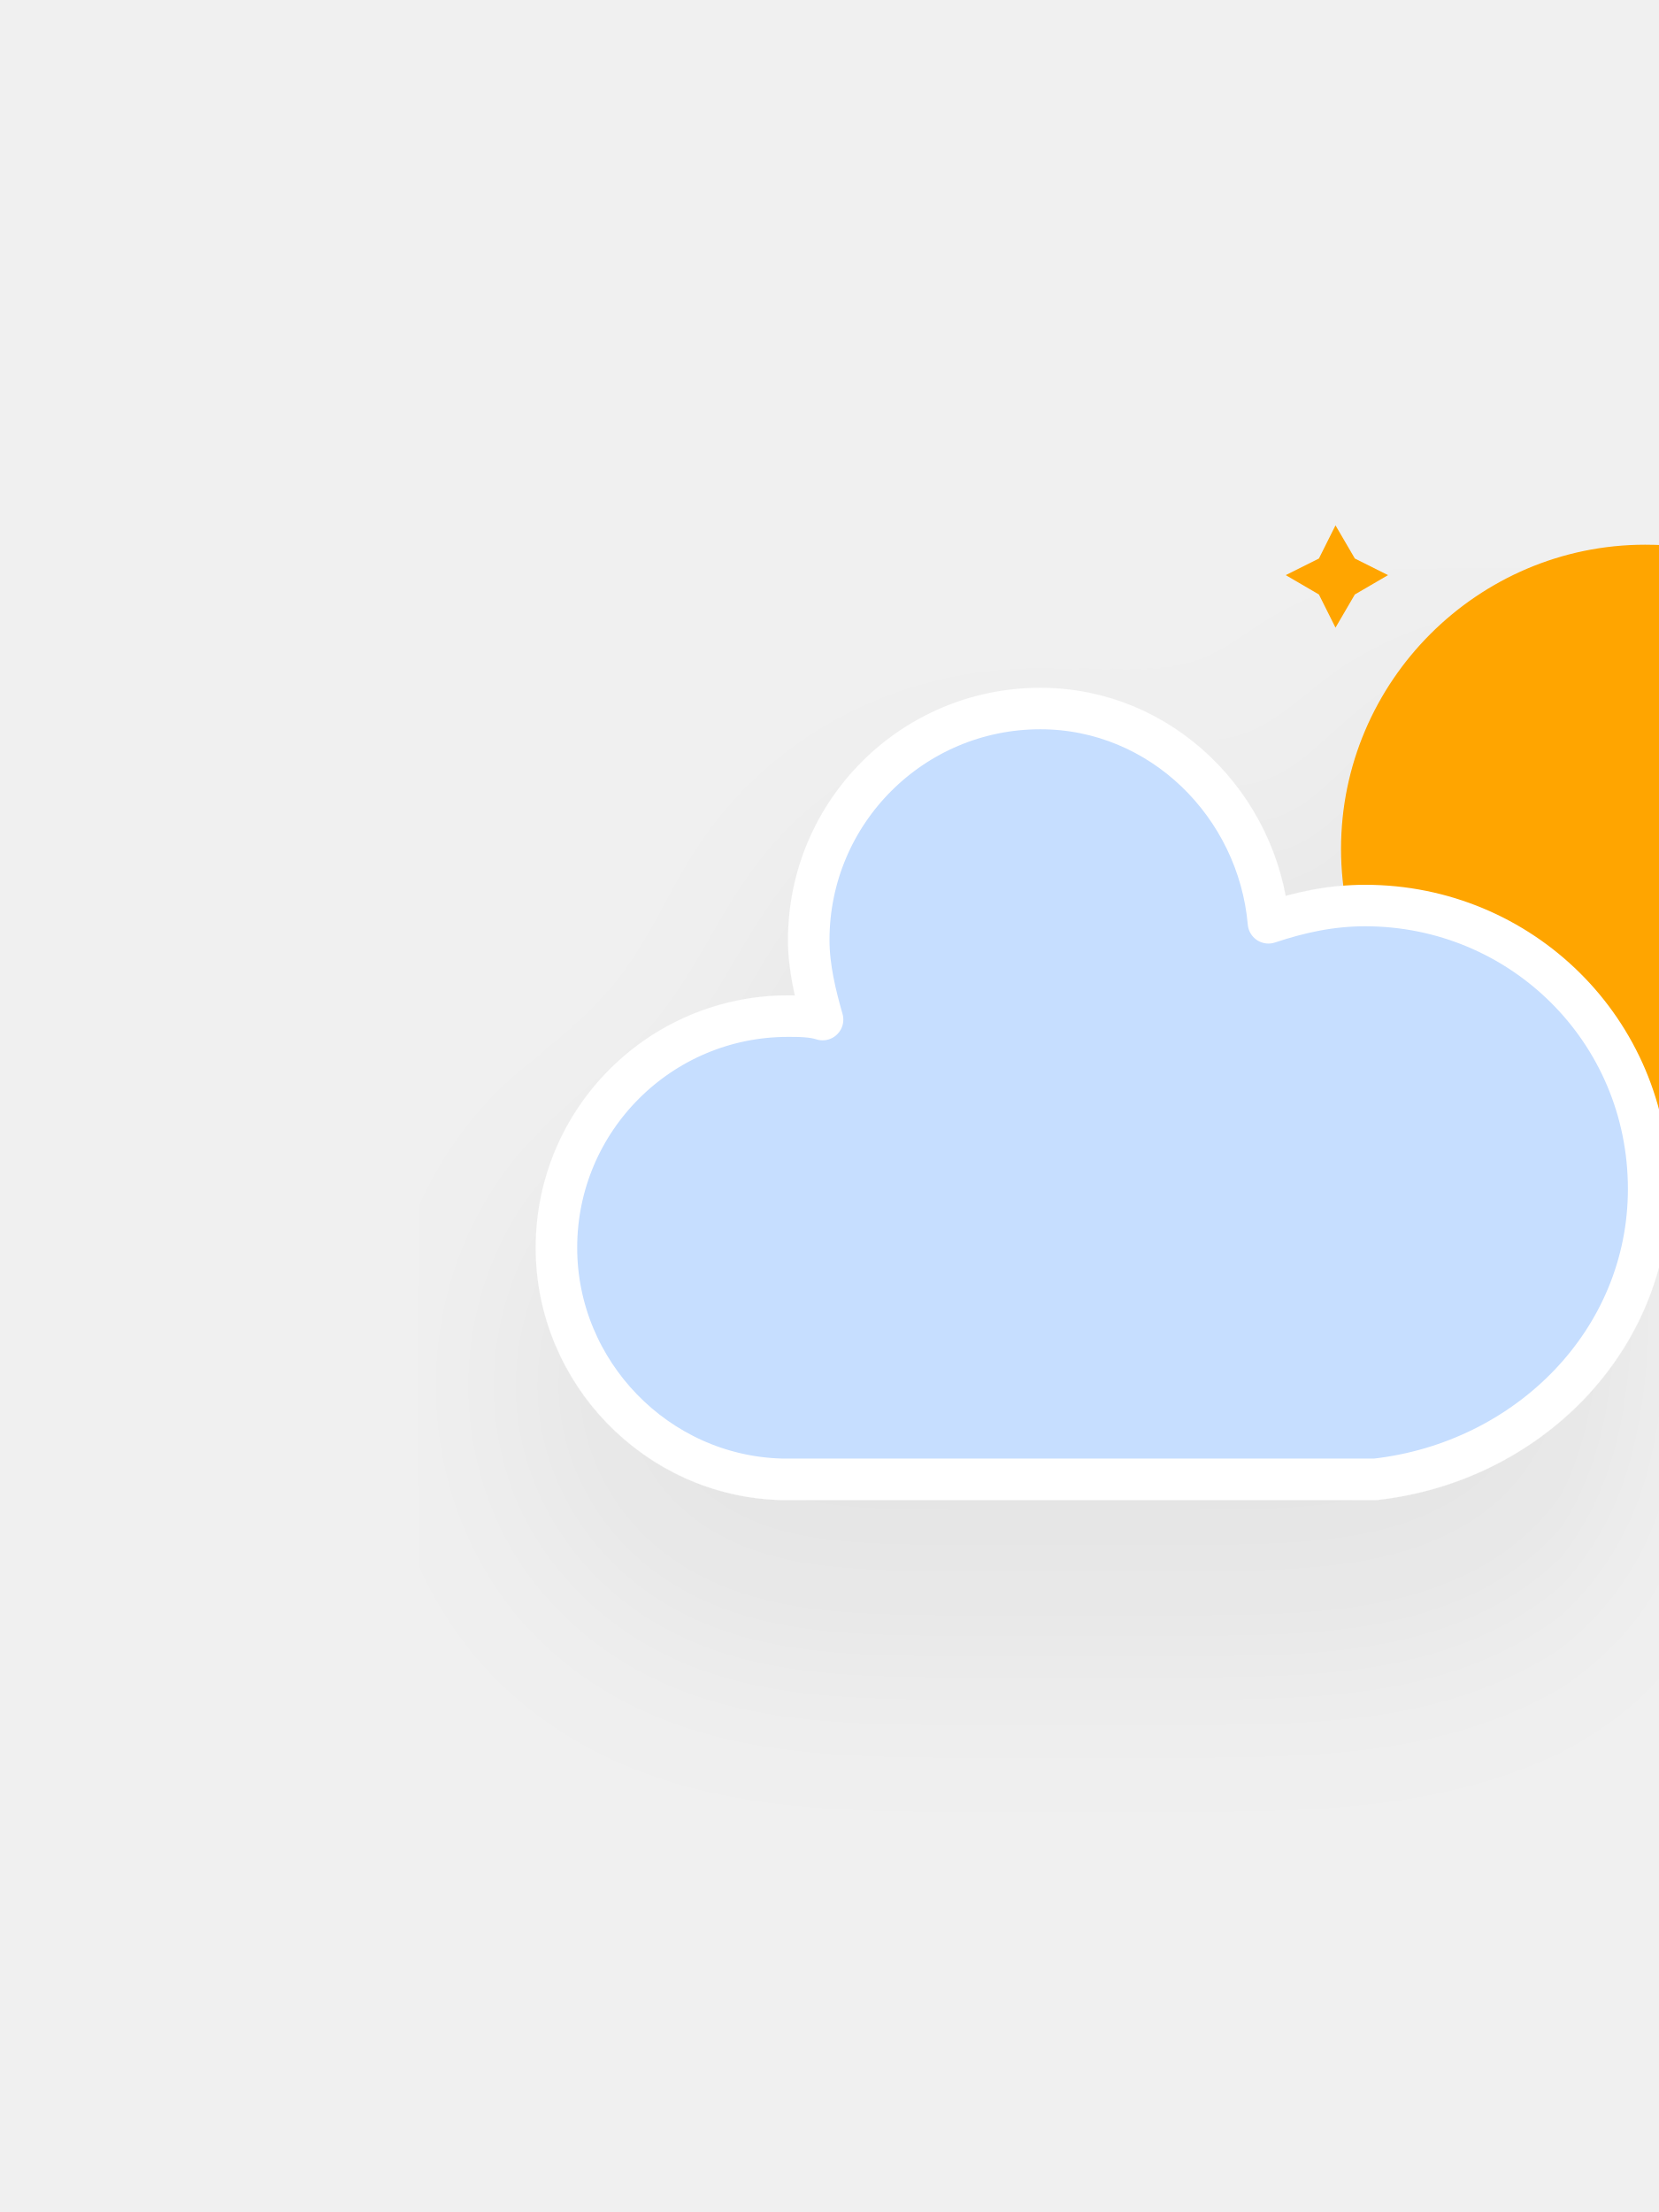
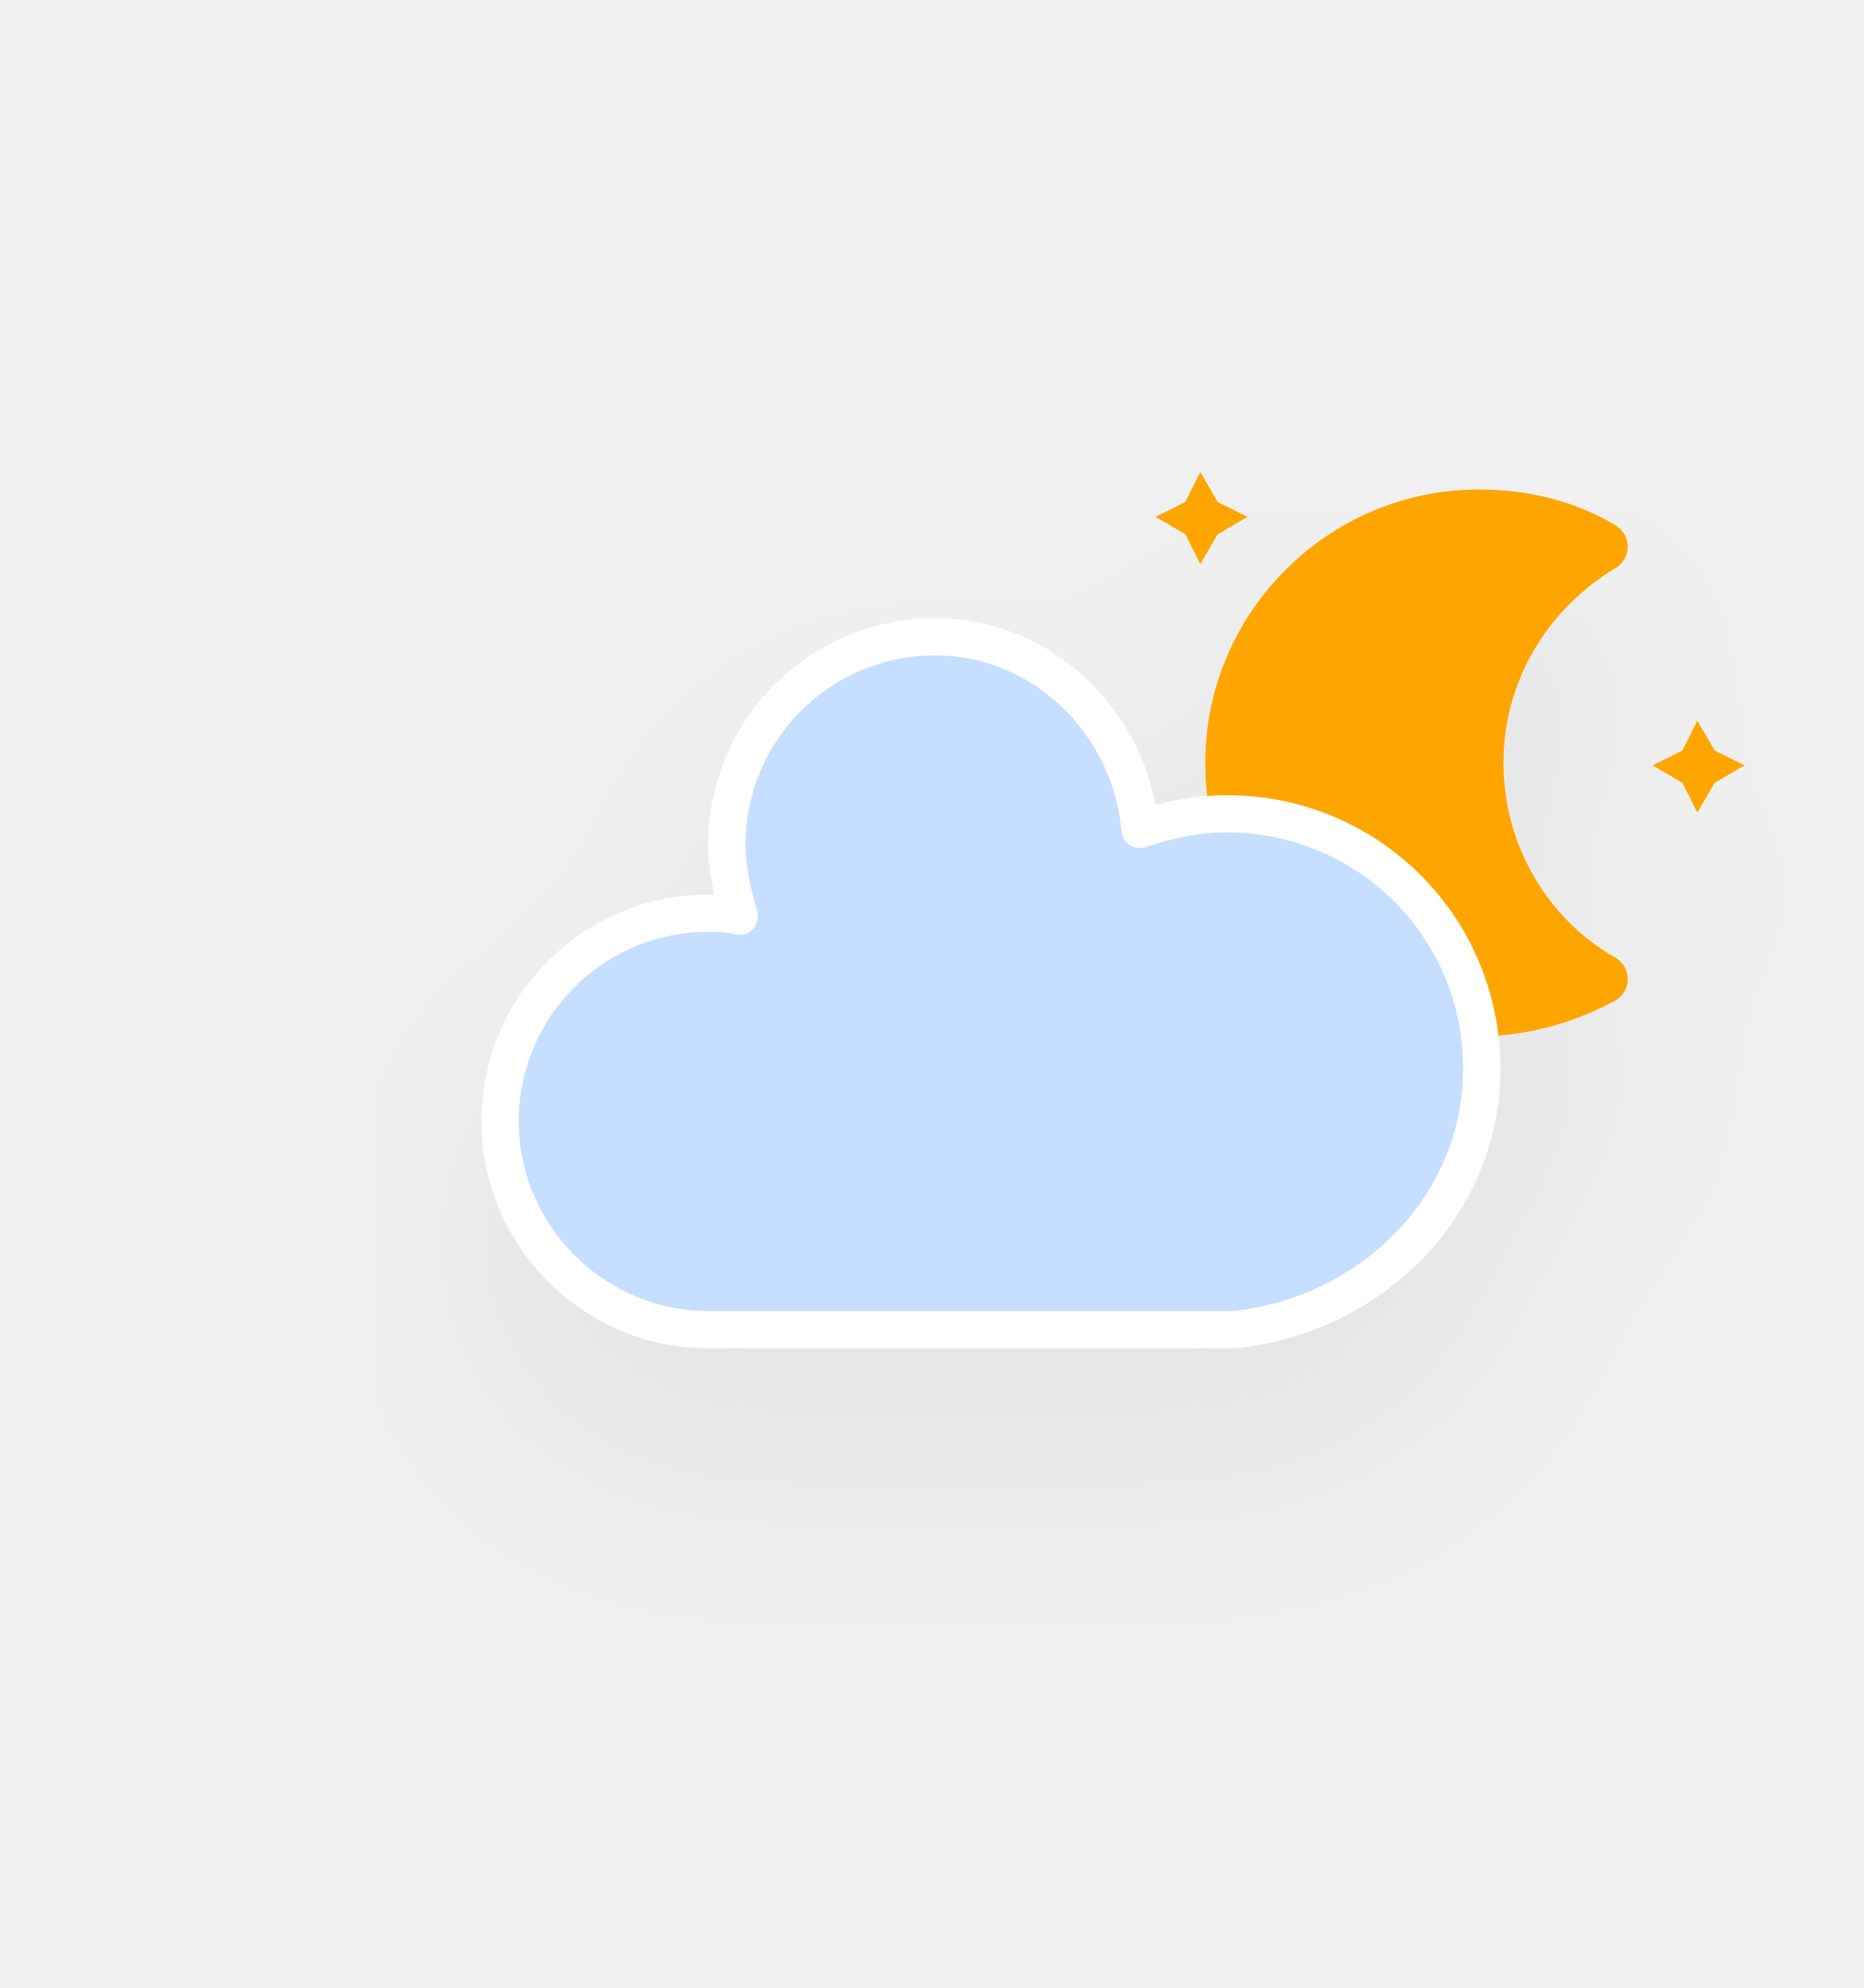
- <svg xmlns="http://www.w3.org/2000/svg" version="1.1" viewBox="0 0 48 64">
+ <svg xmlns="http://www.w3.org/2000/svg" version="1.1" viewBox="0 0 60 64">
  <defs>
    <filter id="blur" width="200%" height="200%">
      <feGaussianBlur in="SourceAlpha" stdDeviation="3" />
      <feOffset dx="0" dy="4" result="offsetblur" />
      <feComponentTransfer>
        <feFuncA type="linear" slope="0.05" />
      </feComponentTransfer>
      <feMerge>
        <feMergeNode />
        <feMergeNode in="SourceGraphic" />
      </feMerge>
    </filter>
    <style type="text/css">
/*
** CLOUDS
*/
@keyframes am-weather-cloud-2 {
  0% {
    -webkit-transform: translate(0px,0px);
       -moz-transform: translate(0px,0px);
        -ms-transform: translate(0px,0px);
            transform: translate(0px,0px);
  }

  50% {
    -webkit-transform: translate(2px,0px);
       -moz-transform: translate(2px,0px);
        -ms-transform: translate(2px,0px);
            transform: translate(2px,0px);
  }

  100% {
    -webkit-transform: translate(0px,0px);
       -moz-transform: translate(0px,0px);
        -ms-transform: translate(0px,0px);
            transform: translate(0px,0px);
  }
}

.am-weather-cloud-2 {
  -webkit-animation-name: am-weather-cloud-2;
     -moz-animation-name: am-weather-cloud-2;
          animation-name: am-weather-cloud-2;
  -webkit-animation-duration: 3s;
     -moz-animation-duration: 3s;
          animation-duration: 3s;
  -webkit-animation-timing-function: linear;
     -moz-animation-timing-function: linear;
          animation-timing-function: linear;
  -webkit-animation-iteration-count: infinite;
     -moz-animation-iteration-count: infinite;
          animation-iteration-count: infinite;
}

/*
** MOON
*/
@keyframes am-weather-moon {
  0% {
    -webkit-transform: rotate(0deg);
       -moz-transform: rotate(0deg);
        -ms-transform: rotate(0deg);
            transform: rotate(0deg);
  }

  50% {
    -webkit-transform: rotate(15deg);
       -moz-transform: rotate(15deg);
        -ms-transform: rotate(15deg);
            transform: rotate(15deg);
  }

  100% {
    -webkit-transform: rotate(0deg);
       -moz-transform: rotate(0deg);
        -ms-transform: rotate(0deg);
            transform: rotate(0deg);
  }
}

.am-weather-moon {
  -webkit-animation-name: am-weather-moon;
     -moz-animation-name: am-weather-moon;
      -ms-animation-name: am-weather-moon;
          animation-name: am-weather-moon;
  -webkit-animation-duration: 6s;
     -moz-animation-duration: 6s;
      -ms-animation-duration: 6s;
          animation-duration: 6s;
  -webkit-animation-timing-function: linear;
     -moz-animation-timing-function: linear;
      -ms-animation-timing-function: linear;
          animation-timing-function: linear;
  -webkit-animation-iteration-count: infinite;
     -moz-animation-iteration-count: infinite;
      -ms-animation-iteration-count: infinite;
          animation-iteration-count: infinite;
  -webkit-transform-origin: 12.5px 15.15px 0; /* TODO FF CENTER ISSUE */
     -moz-transform-origin: 12.5px 15.15px 0; /* TODO FF CENTER ISSUE */
      -ms-transform-origin: 12.5px 15.15px 0; /* TODO FF CENTER ISSUE */
          transform-origin: 12.5px 15.15px 0; /* TODO FF CENTER ISSUE */
}

@keyframes am-weather-moon-star-1 {
  0% {
    opacity: 0;
  }

  100% {
    opacity: 1;
  }
}

.am-weather-moon-star-1 {
  -webkit-animation-name: am-weather-moon-star-1;
     -moz-animation-name: am-weather-moon-star-1;
      -ms-animation-name: am-weather-moon-star-1;
          animation-name: am-weather-moon-star-1;
  -webkit-animation-delay: 3s;
     -moz-animation-delay: 3s;
      -ms-animation-delay: 3s;
          animation-delay: 3s;
  -webkit-animation-duration: 5s;
     -moz-animation-duration: 5s;
      -ms-animation-duration: 5s;
          animation-duration: 5s;
  -webkit-animation-timing-function: linear;
     -moz-animation-timing-function: linear;
      -ms-animation-timing-function: linear;
          animation-timing-function: linear;
  -webkit-animation-iteration-count: 1;
     -moz-animation-iteration-count: 1;
      -ms-animation-iteration-count: 1;
          animation-iteration-count: 1;
}

@keyframes am-weather-moon-star-2 {
  0% {
    opacity: 0;
  }

  100% {
    opacity: 1;
  }
}

.am-weather-moon-star-2 {
  -webkit-animation-name: am-weather-moon-star-2;
     -moz-animation-name: am-weather-moon-star-2;
      -ms-animation-name: am-weather-moon-star-2;
          animation-name: am-weather-moon-star-2;
  -webkit-animation-delay: 5s;
     -moz-animation-delay: 5s;
      -ms-animation-delay: 5s;
          animation-delay: 5s;
  -webkit-animation-duration: 4s;
     -moz-animation-duration: 4s;
      -ms-animation-duration: 4s;
          animation-duration: 4s;
  -webkit-animation-timing-function: linear;
     -moz-animation-timing-function: linear;
      -ms-animation-timing-function: linear;
          animation-timing-function: linear;
  -webkit-animation-iteration-count: 1;
     -moz-animation-iteration-count: 1;
      -ms-animation-iteration-count: 1;
          animation-iteration-count: 1;
}
        </style>
  </defs>
  <g filter="url(#blur)" id="cloudy-night-1">
    <g transform="translate(20,10)">
      <g transform="translate(16,4), scale(0.8)">
        <g class="am-weather-moon-star-1">
          <polygon fill="orange" points="3.3,1.5 4,2.7 5.2,3.3 4,4 3.3,5.2 2.7,4 1.5,3.3 2.7,2.7" stroke="none" stroke-miterlimit="10" />
        </g>
        <g class="am-weather-moon-star-2">
          <polygon fill="orange" points="3.3,1.5 4,2.7 5.2,3.3 4,4 3.3,5.2 2.7,4 1.5,3.3 2.7,2.7" stroke="none" stroke-miterlimit="10" transform="translate(20,10)" />
        </g>
        <g class="am-weather-moon">
          <path d="M14.5,13.2c0-3.7,2-6.9,5-8.7   c-1.5-0.9-3.2-1.3-5-1.3c-5.5,0-10,4.5-10,10s4.5,10,10,10c1.8,0,3.5-0.5,5-1.3C16.5,20.2,14.5,16.9,14.5,13.2z" fill="orange" stroke="orange" stroke-linejoin="round" stroke-width="2" />
        </g>
      </g>
      <g class="am-weather-cloud-2">
        <path d="M47.7,35.4    c0-4.6-3.7-8.2-8.2-8.2c-1,0-1.9,0.2-2.8,0.5c-0.3-3.4-3.1-6.2-6.6-6.2c-3.7,0-6.7,3-6.7,6.7c0,0.8,0.2,1.6,0.4,2.3    c-0.3-0.1-0.7-0.1-1-0.1c-3.7,0-6.7,3-6.7,6.7c0,3.6,2.9,6.6,6.5,6.7l17.2,0C44.2,43.3,47.7,39.8,47.7,35.4z" fill="#C6DEFF" stroke="white" stroke-linejoin="round" stroke-width="1.2" transform="translate(-20,-11)" />
      </g>
    </g>
  </g>
</svg>
